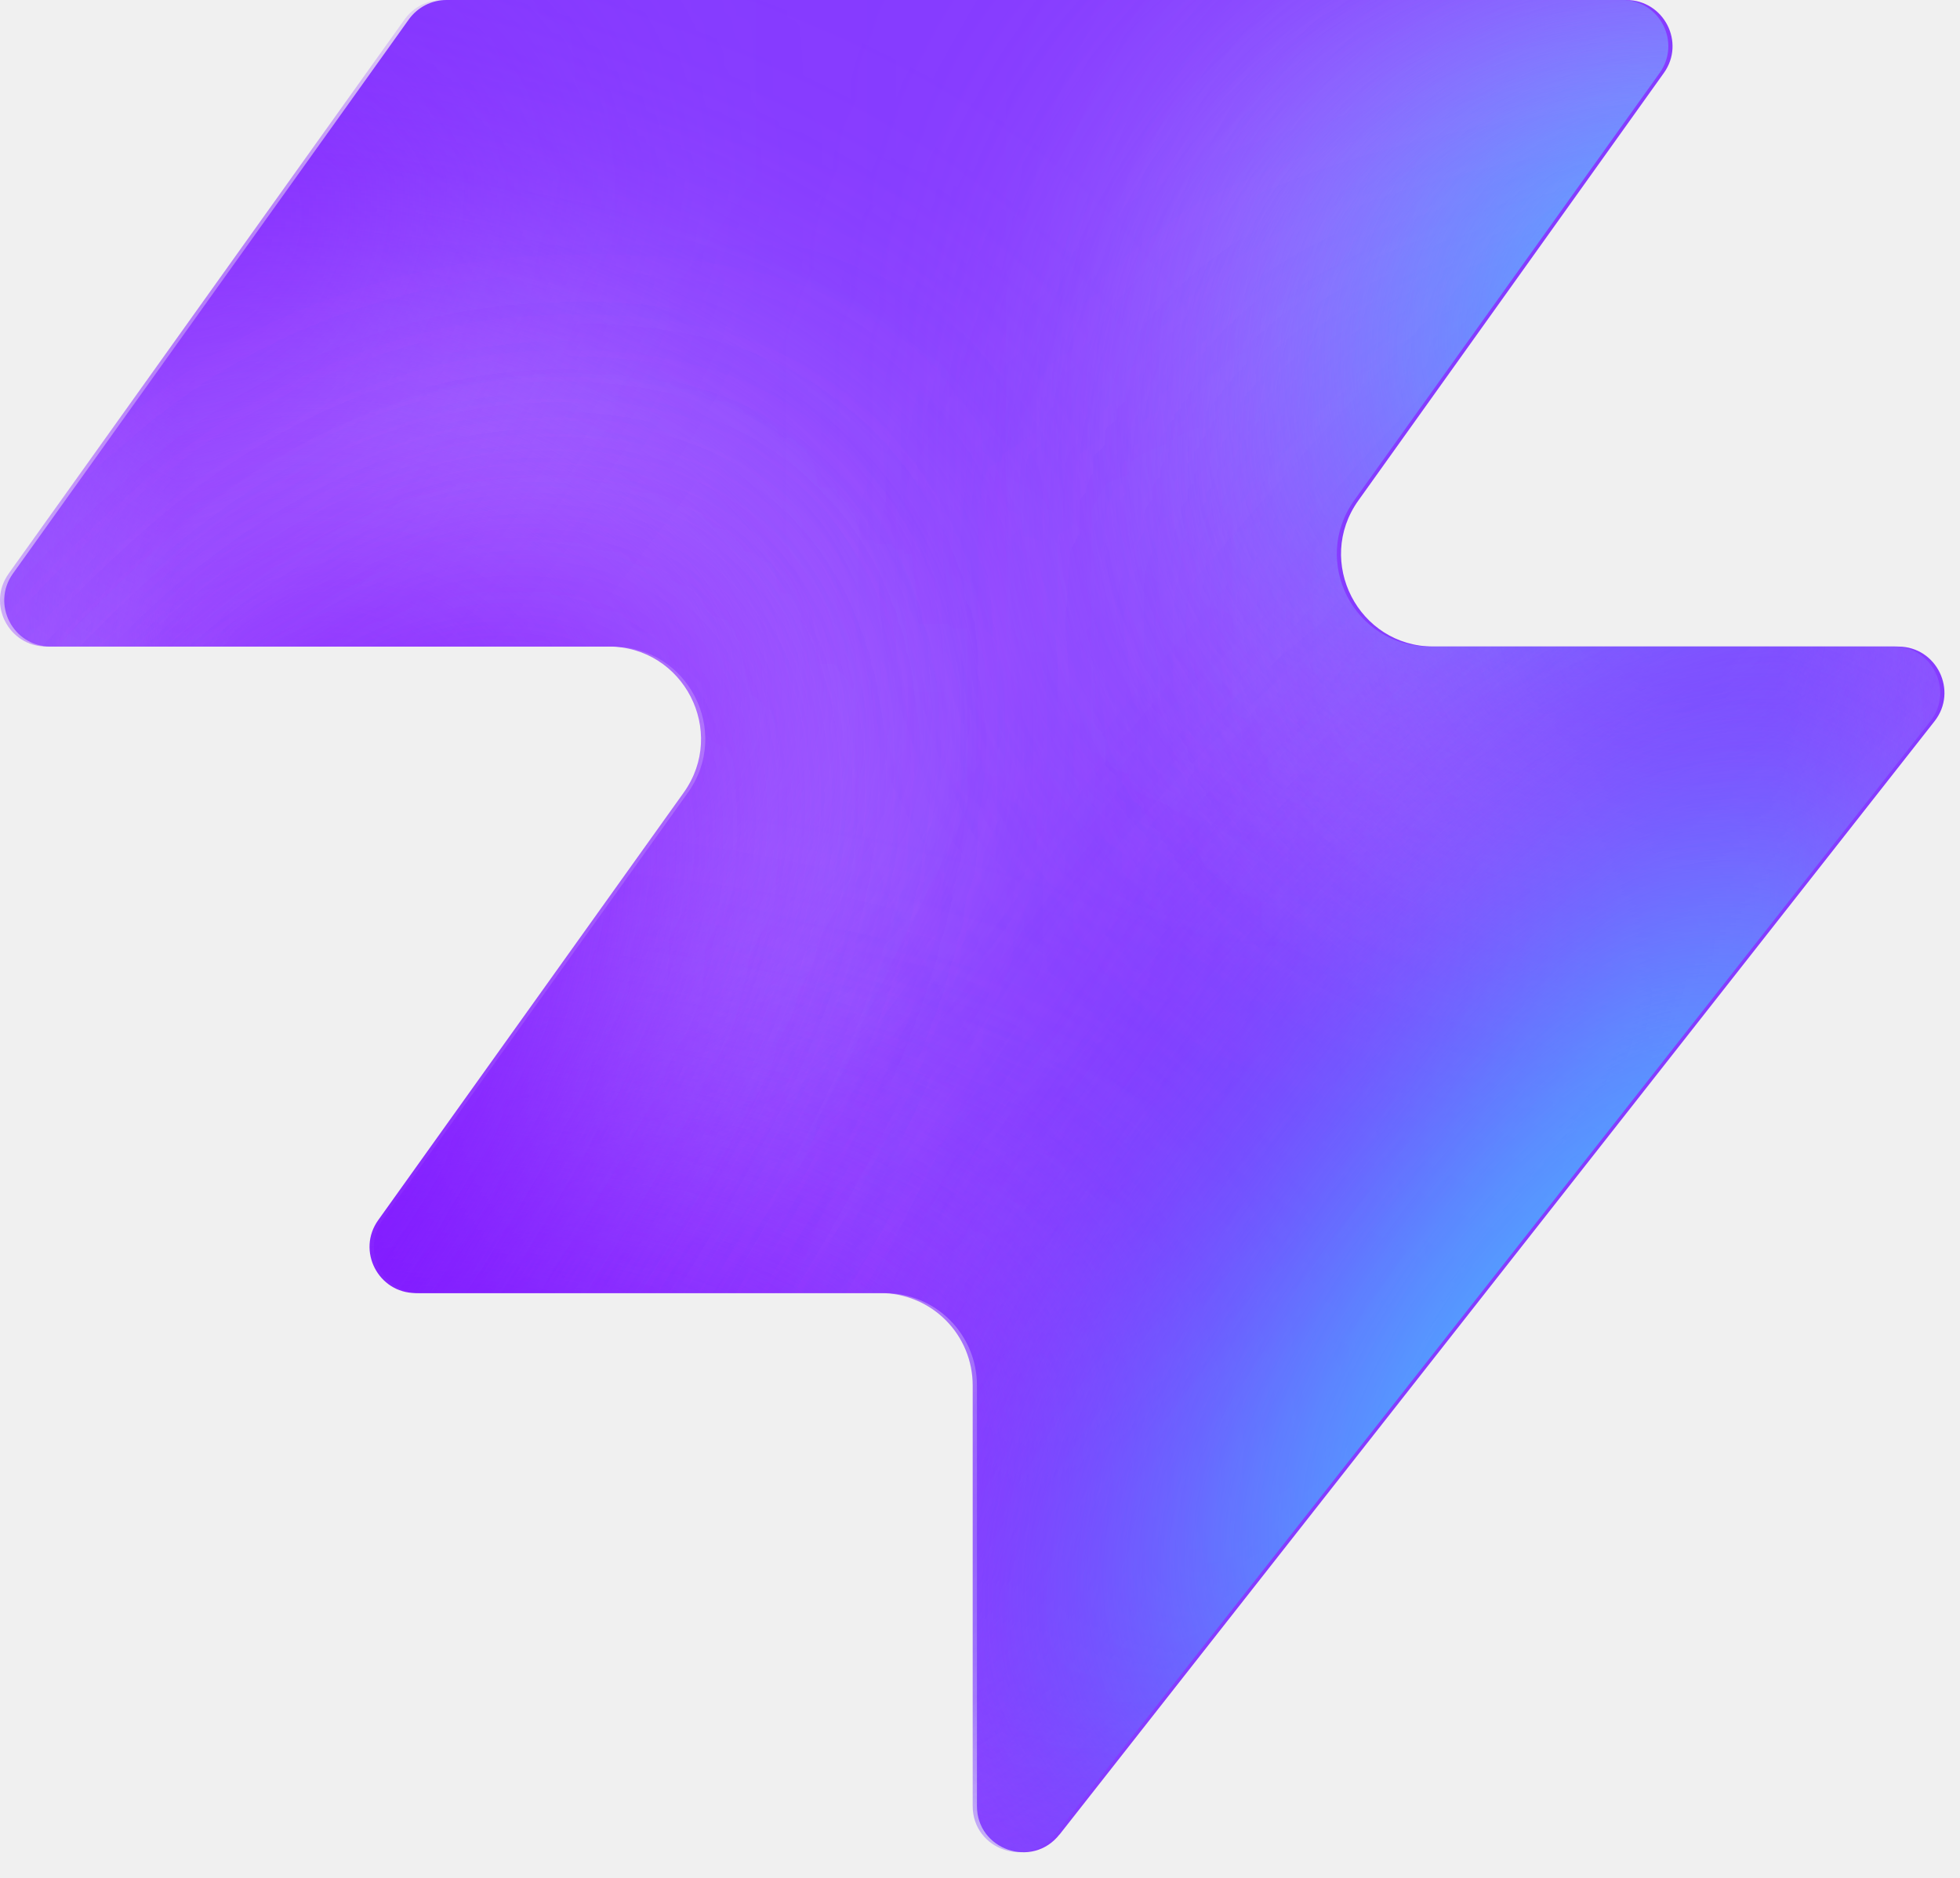
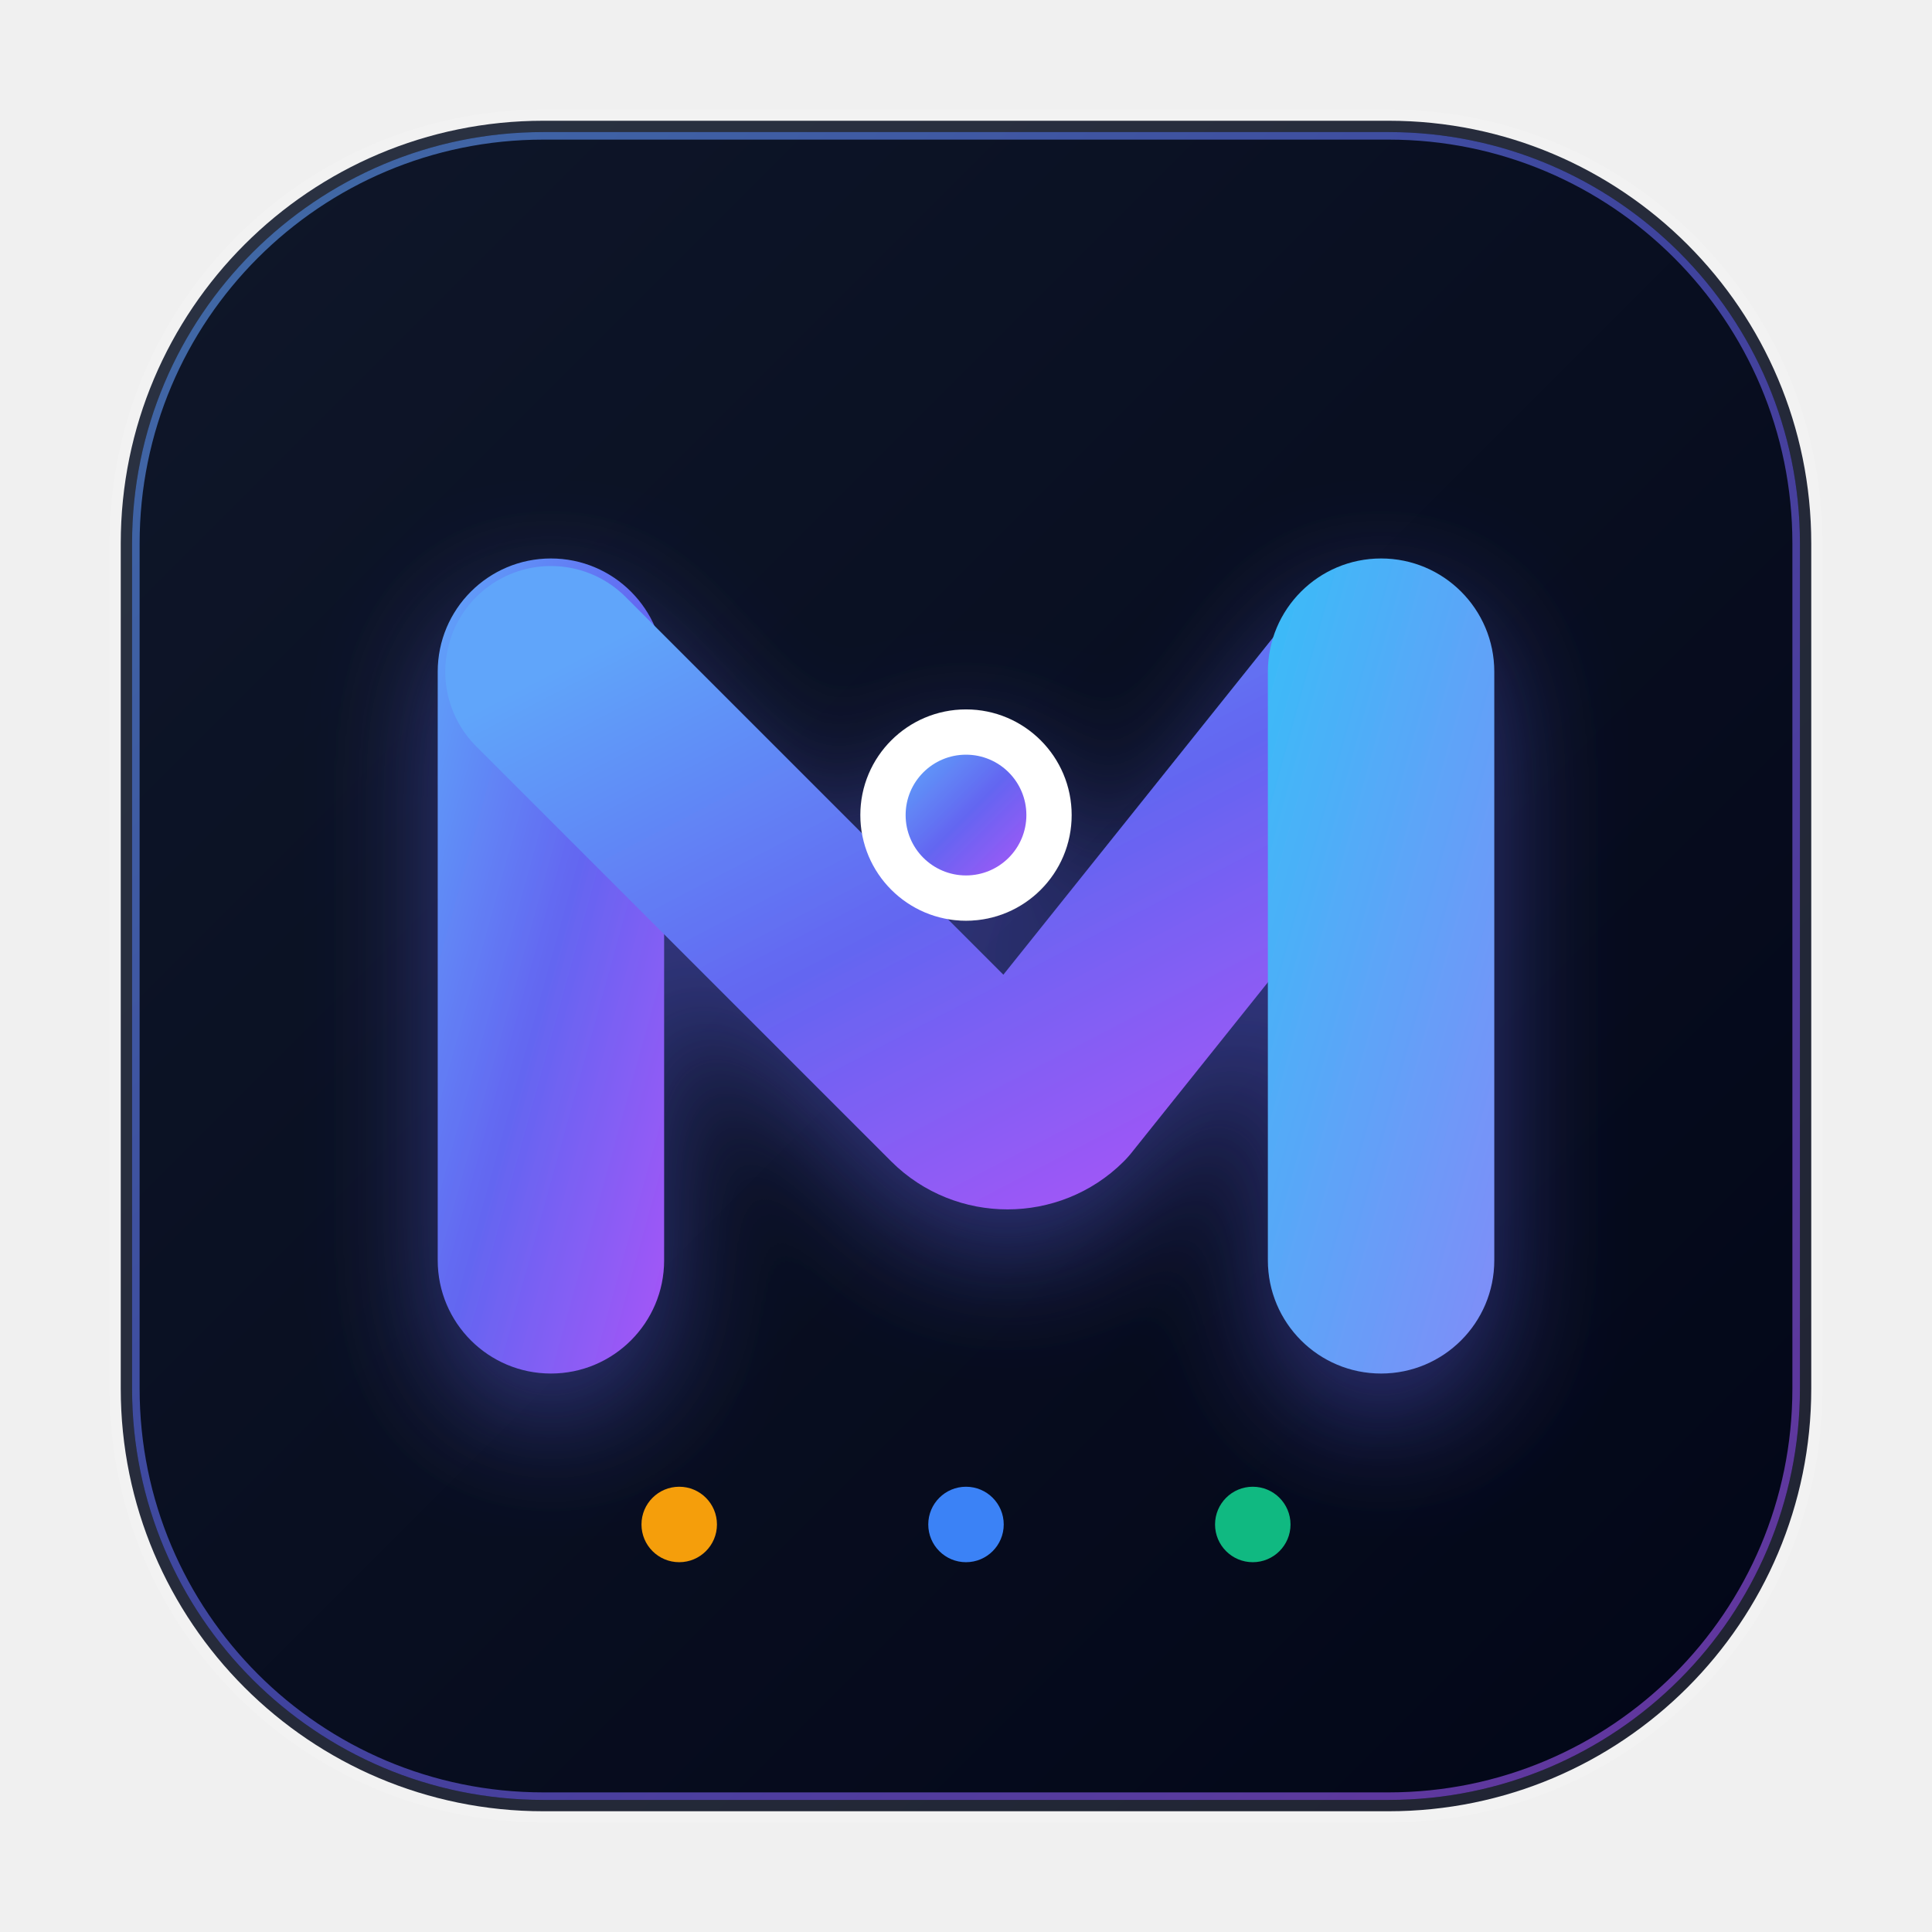
- <svg xmlns="http://www.w3.org/2000/svg" width="48" height="46" fill="none" viewBox="0 0 48 46">
-   <path fill="#863bff" d="M25.946 44.938c-.664.845-2.021.375-2.021-.698V33.937a2.26 2.26 0 0 0-2.262-2.262H10.287c-.92 0-1.456-1.04-.92-1.788l7.48-10.471c1.07-1.497 0-3.578-1.842-3.578H1.237c-.92 0-1.456-1.04-.92-1.788L10.013.474c.214-.297.556-.474.92-.474h28.894c.92 0 1.456 1.04.92 1.788l-7.48 10.471c-1.07 1.498 0 3.579 1.842 3.579h11.377c.943 0 1.473 1.088.89 1.83L25.947 44.94z" style="fill:#863bff;fill:color(display-p3 .525 .23 1);fill-opacity:1" />
-   <mask id="a" width="48" height="46" x="0" y="0" maskUnits="userSpaceOnUse" style="mask-type:alpha">
-     <path fill="#000" d="M25.842 44.938c-.664.844-2.021.375-2.021-.698V33.937a2.26 2.26 0 0 0-2.262-2.262H10.183c-.92 0-1.456-1.04-.92-1.788l7.48-10.471c1.07-1.498 0-3.579-1.842-3.579H1.133c-.92 0-1.456-1.04-.92-1.787L9.91.473c.214-.297.556-.474.92-.474h28.894c.92 0 1.456 1.04.92 1.788l-7.48 10.471c-1.07 1.498 0 3.578 1.842 3.578h11.377c.943 0 1.473 1.088.89 1.832L25.843 44.94z" style="fill:#000;fill-opacity:1" />
-   </mask>
-   <g mask="url(#a)">
-     <g filter="url(#b)">
-       <ellipse cx="5.508" cy="14.704" fill="#ede6ff" rx="5.508" ry="14.704" style="fill:#ede6ff;fill:color(display-p3 .927 .903 1);fill-opacity:1" transform="matrix(.00324 1 1 -.00324 -4.47 31.516)" />
-     </g>
-     <g filter="url(#c)">
-       <ellipse cx="10.399" cy="29.851" fill="#ede6ff" rx="10.399" ry="29.851" style="fill:#ede6ff;fill:color(display-p3 .927 .903 1);fill-opacity:1" transform="matrix(.00324 1 1 -.00324 -39.328 7.883)" />
-     </g>
-     <g filter="url(#d)">
-       <ellipse cx="5.508" cy="30.487" fill="#7e14ff" rx="5.508" ry="30.487" style="fill:#7e14ff;fill:color(display-p3 .492 .077 1);fill-opacity:1" transform="rotate(89.814 -25.913 -14.639)scale(1 -1)" />
-     </g>
-     <g filter="url(#e)">
-       <ellipse cx="5.508" cy="30.599" fill="#7e14ff" rx="5.508" ry="30.599" style="fill:#7e14ff;fill:color(display-p3 .492 .077 1);fill-opacity:1" transform="rotate(89.814 -32.644 -3.334)scale(1 -1)" />
-     </g>
-     <g filter="url(#f)">
-       <ellipse cx="5.508" cy="30.599" fill="#7e14ff" rx="5.508" ry="30.599" style="fill:#7e14ff;fill:color(display-p3 .492 .077 1);fill-opacity:1" transform="matrix(.00324 1 1 -.00324 -34.34 30.47)" />
-     </g>
-     <g filter="url(#g)">
-       <ellipse cx="14.072" cy="22.078" fill="#ede6ff" rx="14.072" ry="22.078" style="fill:#ede6ff;fill:color(display-p3 .927 .903 1);fill-opacity:1" transform="rotate(93.35 24.506 48.493)scale(-1 1)" />
-     </g>
-     <g filter="url(#h)">
-       <ellipse cx="3.47" cy="21.501" fill="#7e14ff" rx="3.47" ry="21.501" style="fill:#7e14ff;fill:color(display-p3 .492 .077 1);fill-opacity:1" transform="rotate(89.009 28.708 47.59)scale(-1 1)" />
-     </g>
-     <g filter="url(#i)">
-       <ellipse cx="3.47" cy="21.501" fill="#7e14ff" rx="3.47" ry="21.501" style="fill:#7e14ff;fill:color(display-p3 .492 .077 1);fill-opacity:1" transform="rotate(89.009 28.708 47.59)scale(-1 1)" />
-     </g>
-     <g filter="url(#j)">
-       <ellipse cx=".387" cy="8.972" fill="#7e14ff" rx="4.407" ry="29.108" style="fill:#7e14ff;fill:color(display-p3 .492 .077 1);fill-opacity:1" transform="rotate(39.51 .387 8.972)" />
-     </g>
-     <g filter="url(#k)">
-       <ellipse cx="47.523" cy="-6.092" fill="#7e14ff" rx="4.407" ry="29.108" style="fill:#7e14ff;fill:color(display-p3 .492 .077 1);fill-opacity:1" transform="rotate(37.892 47.523 -6.092)" />
-     </g>
-     <g filter="url(#l)">
-       <ellipse cx="41.412" cy="6.333" fill="#47bfff" rx="5.971" ry="9.665" style="fill:#47bfff;fill:color(display-p3 .28 .748 1);fill-opacity:1" transform="rotate(37.892 41.412 6.333)" />
-     </g>
-     <g filter="url(#m)">
-       <ellipse cx="-1.879" cy="38.332" fill="#7e14ff" rx="4.407" ry="29.108" style="fill:#7e14ff;fill:color(display-p3 .492 .077 1);fill-opacity:1" transform="rotate(37.892 -1.88 38.332)" />
-     </g>
-     <g filter="url(#n)">
-       <ellipse cx="-1.879" cy="38.332" fill="#7e14ff" rx="4.407" ry="29.108" style="fill:#7e14ff;fill:color(display-p3 .492 .077 1);fill-opacity:1" transform="rotate(37.892 -1.88 38.332)" />
-     </g>
-     <g filter="url(#o)">
-       <ellipse cx="35.651" cy="29.907" fill="#7e14ff" rx="4.407" ry="29.108" style="fill:#7e14ff;fill:color(display-p3 .492 .077 1);fill-opacity:1" transform="rotate(37.892 35.651 29.907)" />
-     </g>
-     <g filter="url(#p)">
-       <ellipse cx="38.418" cy="32.4" fill="#47bfff" rx="5.971" ry="15.297" style="fill:#47bfff;fill:color(display-p3 .28 .748 1);fill-opacity:1" transform="rotate(37.892 38.418 32.4)" />
-     </g>
-   </g>
+ <svg xmlns="http://www.w3.org/2000/svg" viewBox="0 0 512 512" fill="none">
  <defs>
-     <filter id="b" width="60.045" height="41.654" x="-19.77" y="16.149" color-interpolation-filters="sRGB" filterUnits="userSpaceOnUse">
-       <feFlood flood-opacity="0" result="BackgroundImageFix" />
-       <feBlend in="SourceGraphic" in2="BackgroundImageFix" result="shape" />
-       <feGaussianBlur result="effect1_foregroundBlur_2002_17158" stdDeviation="7.659" />
-     </filter>
-     <filter id="c" width="90.34" height="51.437" x="-54.613" y="-7.533" color-interpolation-filters="sRGB" filterUnits="userSpaceOnUse">
-       <feFlood flood-opacity="0" result="BackgroundImageFix" />
-       <feBlend in="SourceGraphic" in2="BackgroundImageFix" result="shape" />
-       <feGaussianBlur result="effect1_foregroundBlur_2002_17158" stdDeviation="7.659" />
-     </filter>
-     <filter id="d" width="79.355" height="29.4" x="-49.64" y="2.03" color-interpolation-filters="sRGB" filterUnits="userSpaceOnUse">
-       <feFlood flood-opacity="0" result="BackgroundImageFix" />
-       <feBlend in="SourceGraphic" in2="BackgroundImageFix" result="shape" />
-       <feGaussianBlur result="effect1_foregroundBlur_2002_17158" stdDeviation="4.596" />
-     </filter>
-     <filter id="e" width="79.579" height="29.4" x="-45.045" y="20.029" color-interpolation-filters="sRGB" filterUnits="userSpaceOnUse">
-       <feFlood flood-opacity="0" result="BackgroundImageFix" />
-       <feBlend in="SourceGraphic" in2="BackgroundImageFix" result="shape" />
-       <feGaussianBlur result="effect1_foregroundBlur_2002_17158" stdDeviation="4.596" />
-     </filter>
-     <filter id="f" width="79.579" height="29.4" x="-43.513" y="21.178" color-interpolation-filters="sRGB" filterUnits="userSpaceOnUse">
-       <feFlood flood-opacity="0" result="BackgroundImageFix" />
-       <feBlend in="SourceGraphic" in2="BackgroundImageFix" result="shape" />
-       <feGaussianBlur result="effect1_foregroundBlur_2002_17158" stdDeviation="4.596" />
-     </filter>
-     <filter id="g" width="74.749" height="58.852" x="15.756" y="-17.901" color-interpolation-filters="sRGB" filterUnits="userSpaceOnUse">
-       <feFlood flood-opacity="0" result="BackgroundImageFix" />
-       <feBlend in="SourceGraphic" in2="BackgroundImageFix" result="shape" />
-       <feGaussianBlur result="effect1_foregroundBlur_2002_17158" stdDeviation="7.659" />
-     </filter>
-     <filter id="h" width="61.377" height="25.362" x="23.548" y="2.284" color-interpolation-filters="sRGB" filterUnits="userSpaceOnUse">
-       <feFlood flood-opacity="0" result="BackgroundImageFix" />
-       <feBlend in="SourceGraphic" in2="BackgroundImageFix" result="shape" />
-       <feGaussianBlur result="effect1_foregroundBlur_2002_17158" stdDeviation="4.596" />
-     </filter>
-     <filter id="i" width="61.377" height="25.362" x="23.548" y="2.284" color-interpolation-filters="sRGB" filterUnits="userSpaceOnUse">
-       <feFlood flood-opacity="0" result="BackgroundImageFix" />
-       <feBlend in="SourceGraphic" in2="BackgroundImageFix" result="shape" />
-       <feGaussianBlur result="effect1_foregroundBlur_2002_17158" stdDeviation="4.596" />
-     </filter>
-     <filter id="j" width="56.045" height="63.649" x="-27.636" y="-22.853" color-interpolation-filters="sRGB" filterUnits="userSpaceOnUse">
-       <feFlood flood-opacity="0" result="BackgroundImageFix" />
-       <feBlend in="SourceGraphic" in2="BackgroundImageFix" result="shape" />
-       <feGaussianBlur result="effect1_foregroundBlur_2002_17158" stdDeviation="4.596" />
-     </filter>
-     <filter id="k" width="54.814" height="64.646" x="20.116" y="-38.415" color-interpolation-filters="sRGB" filterUnits="userSpaceOnUse">
-       <feFlood flood-opacity="0" result="BackgroundImageFix" />
-       <feBlend in="SourceGraphic" in2="BackgroundImageFix" result="shape" />
-       <feGaussianBlur result="effect1_foregroundBlur_2002_17158" stdDeviation="4.596" />
-     </filter>
-     <filter id="l" width="33.541" height="35.313" x="24.641" y="-11.323" color-interpolation-filters="sRGB" filterUnits="userSpaceOnUse">
-       <feFlood flood-opacity="0" result="BackgroundImageFix" />
-       <feBlend in="SourceGraphic" in2="BackgroundImageFix" result="shape" />
-       <feGaussianBlur result="effect1_foregroundBlur_2002_17158" stdDeviation="4.596" />
-     </filter>
-     <filter id="m" width="54.814" height="64.646" x="-29.286" y="6.009" color-interpolation-filters="sRGB" filterUnits="userSpaceOnUse">
-       <feFlood flood-opacity="0" result="BackgroundImageFix" />
-       <feBlend in="SourceGraphic" in2="BackgroundImageFix" result="shape" />
-       <feGaussianBlur result="effect1_foregroundBlur_2002_17158" stdDeviation="4.596" />
-     </filter>
-     <filter id="n" width="54.814" height="64.646" x="-29.286" y="6.009" color-interpolation-filters="sRGB" filterUnits="userSpaceOnUse">
-       <feFlood flood-opacity="0" result="BackgroundImageFix" />
-       <feBlend in="SourceGraphic" in2="BackgroundImageFix" result="shape" />
-       <feGaussianBlur result="effect1_foregroundBlur_2002_17158" stdDeviation="4.596" />
-     </filter>
-     <filter id="o" width="54.814" height="64.646" x="8.244" y="-2.416" color-interpolation-filters="sRGB" filterUnits="userSpaceOnUse">
-       <feFlood flood-opacity="0" result="BackgroundImageFix" />
-       <feBlend in="SourceGraphic" in2="BackgroundImageFix" result="shape" />
-       <feGaussianBlur result="effect1_foregroundBlur_2002_17158" stdDeviation="4.596" />
-     </filter>
-     <filter id="p" width="39.409" height="43.623" x="18.713" y="10.588" color-interpolation-filters="sRGB" filterUnits="userSpaceOnUse">
-       <feFlood flood-opacity="0" result="BackgroundImageFix" />
-       <feBlend in="SourceGraphic" in2="BackgroundImageFix" result="shape" />
-       <feGaussianBlur result="effect1_foregroundBlur_2002_17158" stdDeviation="4.596" />
+     <linearGradient id="bgGrad" x1="0%" y1="0%" x2="100%" y2="100%">
+       <stop offset="0%" stop-color="#0f172a" />
+       <stop offset="100%" stop-color="#020617" />
+     </linearGradient>
+     <linearGradient id="mGrad" x1="0%" y1="0%" x2="100%" y2="100%">
+       <stop offset="0%" stop-color="#60a5fa" />
+       <stop offset="50%" stop-color="#6366f1" />
+       <stop offset="100%" stop-color="#a855f7" />
+     </linearGradient>
+     <linearGradient id="accentGrad" x1="0%" y1="0%" x2="100%" y2="100%">
+       <stop offset="0%" stop-color="#38bdf8" />
+       <stop offset="100%" stop-color="#818cf8" />
+     </linearGradient>
+     <filter id="glow" x="-20%" y="-20%" width="140%" height="140%">
+       <feDropShadow dx="0" dy="12" stdDeviation="16" flood-color="#6366f1" flood-opacity="0.45" />
    </filter>
  </defs>
+   <rect x="32" y="32" width="448" height="448" rx="112" fill="url(#bgGrad)" stroke="rgba(255, 255, 255, 0.12)" stroke-width="6" />
+   <rect x="36" y="36" width="440" height="440" rx="108" fill="none" stroke="url(#mGrad)" stroke-width="2" opacity="0.6" />
+   <g filter="url(#glow)">
+     <rect x="116" y="148" width="60" height="216" rx="30" fill="url(#mGrad)" />
+     <path d="M146 178 L256 288 C262 294 272 294 278 288 L366 178" stroke="url(#mGrad)" stroke-width="56" stroke-linecap="round" stroke-linejoin="round" />
+     <rect x="336" y="148" width="60" height="216" rx="30" fill="url(#accentGrad)" />
+     <circle cx="256" cy="216" r="28" fill="#ffffff" />
+     <circle cx="256" cy="216" r="16" fill="url(#mGrad)" />
+   </g>
+   <circle cx="180" cy="404" r="10" fill="#f59e0b" />
+   <circle cx="256" cy="404" r="10" fill="#3b82f6" />
+   <circle cx="332" cy="404" r="10" fill="#10b981" />
</svg>
